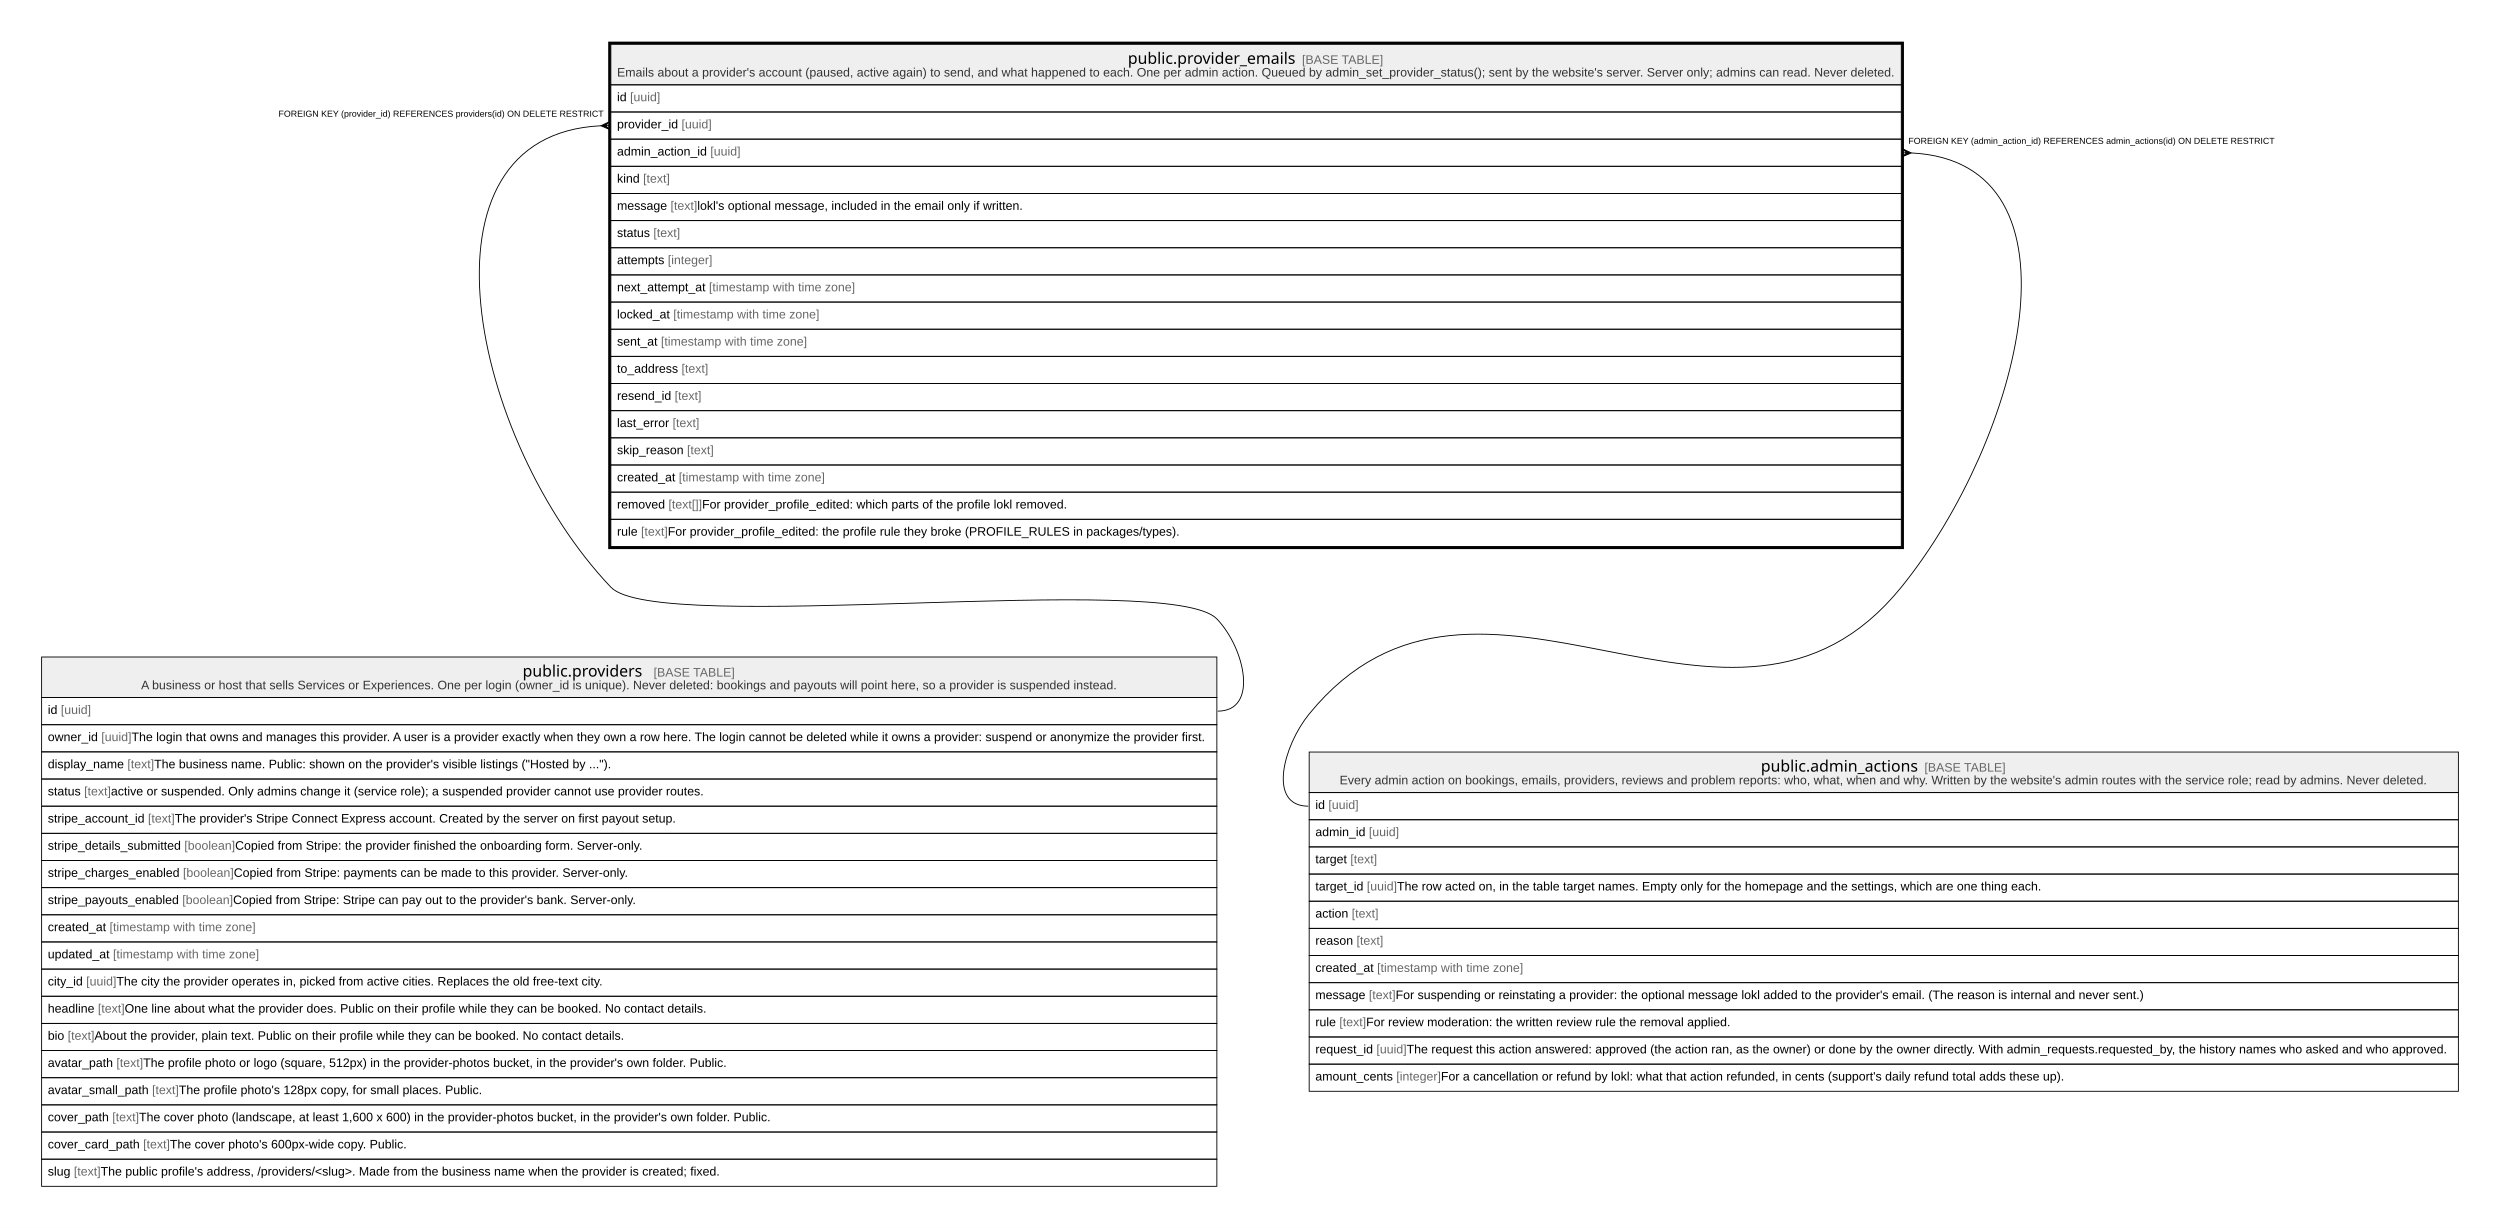
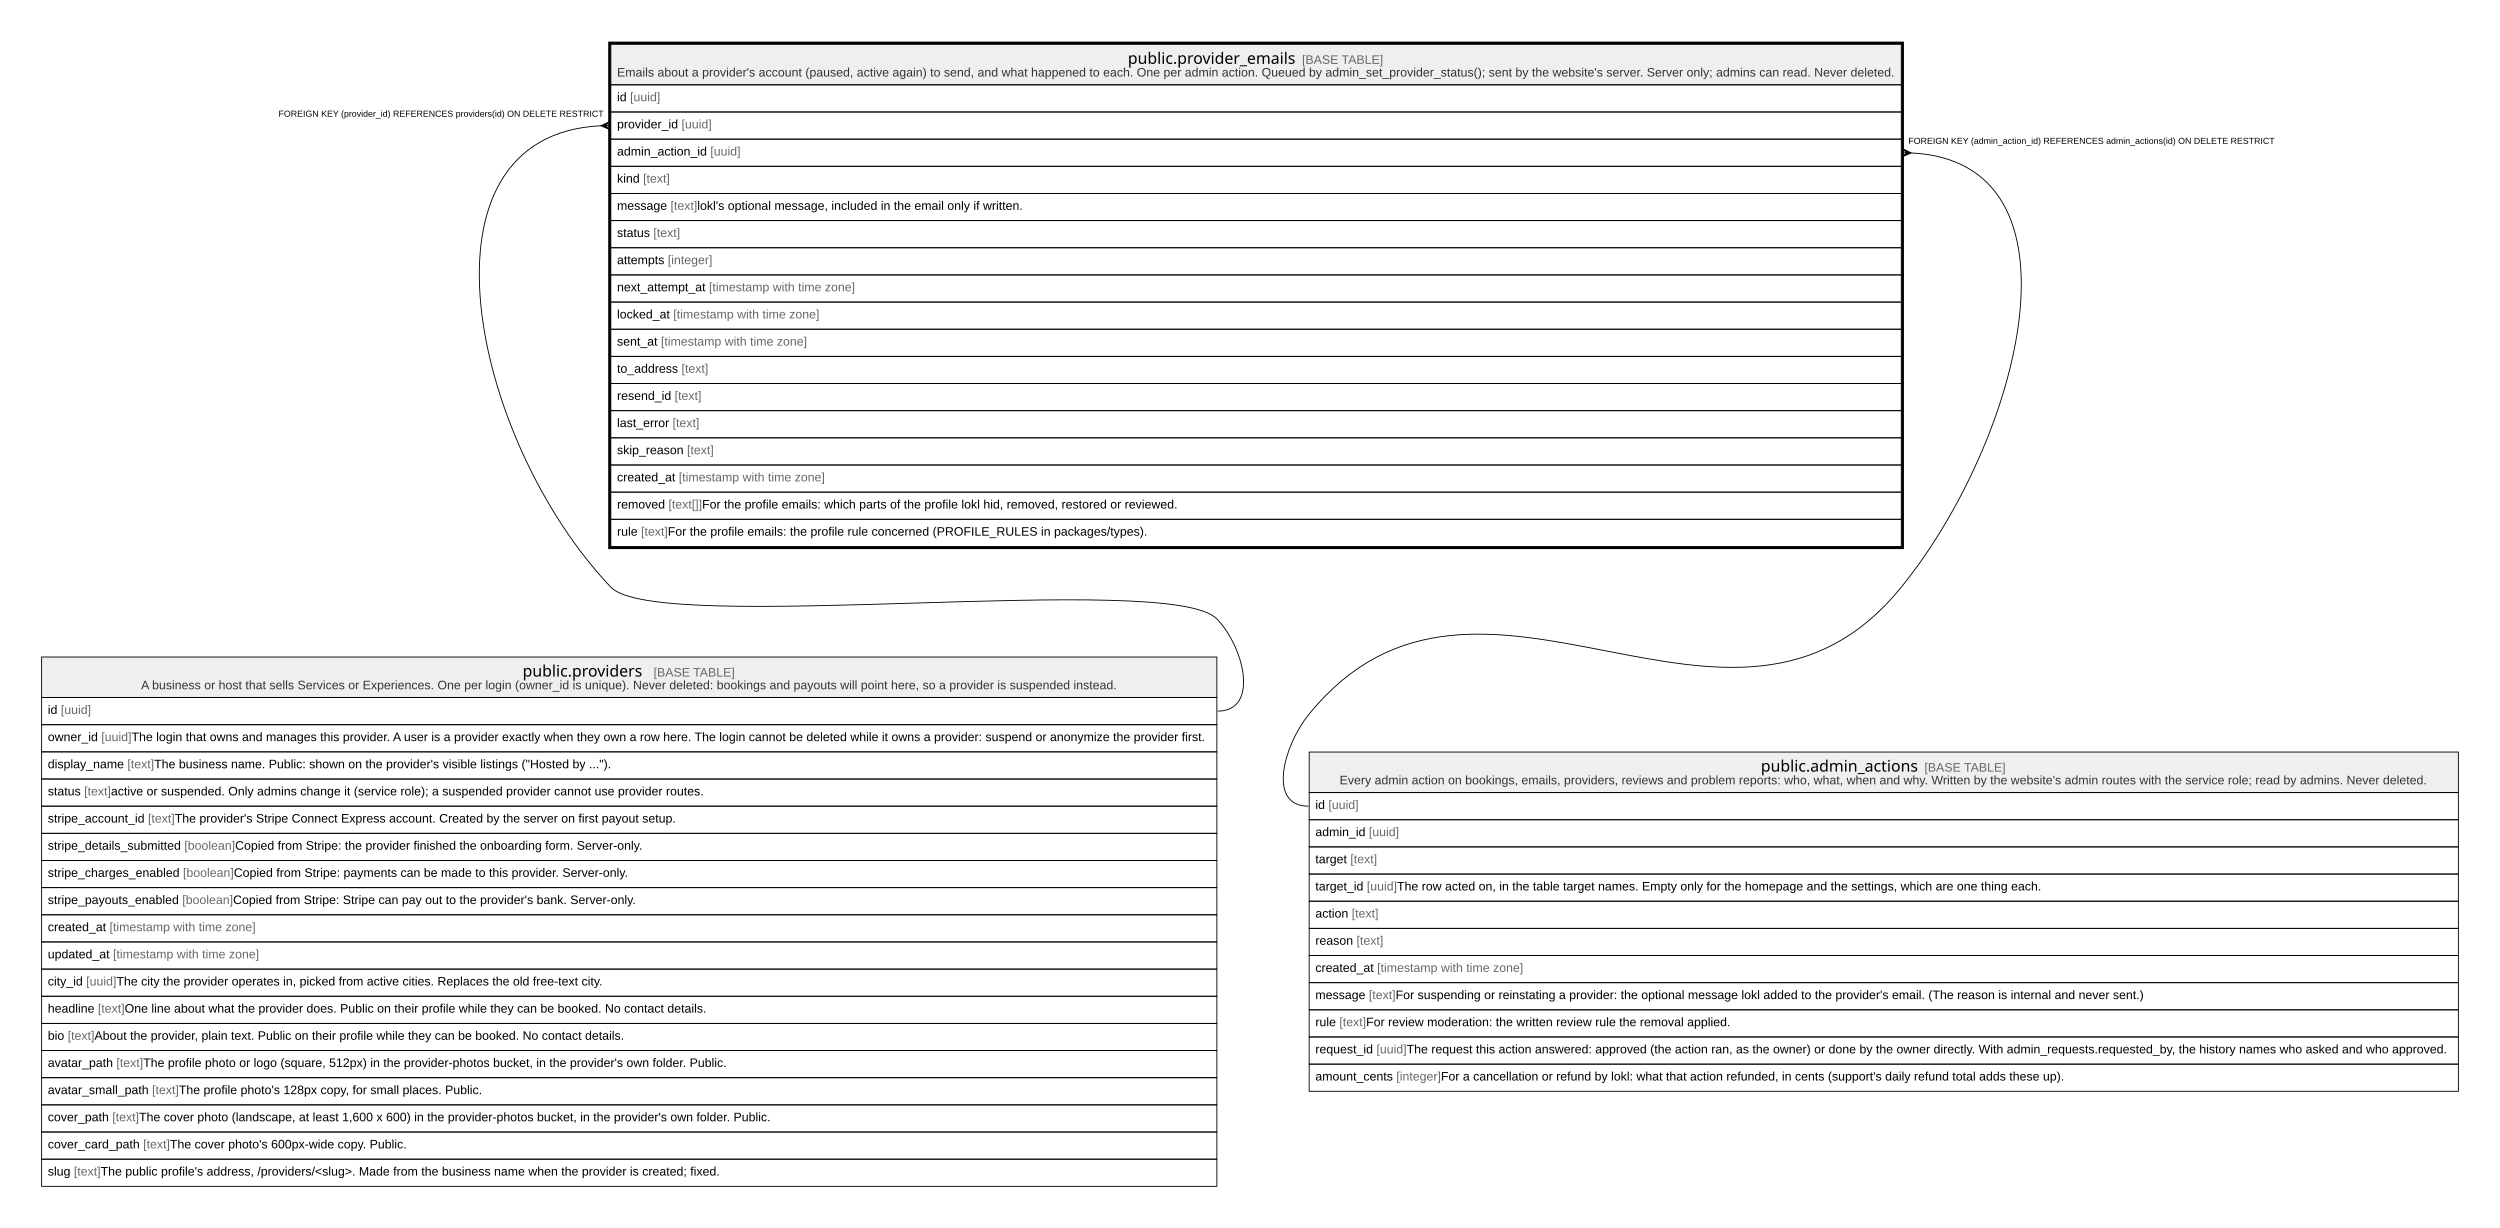
<svg xmlns="http://www.w3.org/2000/svg" width="2836pt" height="1393pt" viewBox="0.00 0.00 2835.69 1392.80">
  <g id="graph0" class="graph" transform="scale(1 1) rotate(0) translate(4 1388.8)">
    <polygon fill="white" stroke="none" points="-4,4 -4,-1388.8 2831.69,-1388.8 2831.69,4 -4,4" />
    <g id="node1" class="node">
      <polygon fill="#efefef" stroke="none" points="688.87,-1292.6 688.87,-1338.6 2152.59,-1338.6 2152.59,-1292.6 688.87,-1292.6" />
      <polygon fill="none" stroke="black" points="688.87,-1292.6 688.87,-1338.6 2152.59,-1338.6 2152.59,-1292.6 688.87,-1292.6" />
      <text text-anchor="start" x="1275.26" y="-1316.4" font-family="Arial Bold" font-size="18.00">public.provider_emails</text>
      <text text-anchor="start" x="1441.71" y="-1316.4" font-family="Arial" font-size="14.00">    </text>
      <text text-anchor="start" x="1472.83" y="-1316.4" font-family="Arial" font-size="14.00" fill="#666666">[BASE TABLE]</text>
      <text text-anchor="start" x="695.87" y="-1302" font-family="Arial" font-size="14.00" fill="#333333">Emails about a provider's account (paused, active again) to send, and what happened to each. One per admin action. Queued by admin_set_provider_status(); sent by the website's server. Server only; admins can read. Never deleted.</text>
      <polygon fill="none" stroke="black" points="688.87,-1261.8 688.87,-1292.6 2152.59,-1292.6 2152.59,-1261.8 688.87,-1261.8" />
      <text text-anchor="start" x="695.87" y="-1274" font-family="Arial" font-size="14.00">id </text>
      <text text-anchor="start" x="710.65" y="-1274" font-family="Arial" font-size="14.00" fill="#666666">[uuid]</text>
      <polygon fill="none" stroke="black" points="688.87,-1231 688.87,-1261.8 2152.59,-1261.8 2152.59,-1231 688.87,-1231" />
      <text text-anchor="start" x="695.87" y="-1243.2" font-family="Arial" font-size="14.00">provider_id </text>
      <text text-anchor="start" x="769.02" y="-1243.2" font-family="Arial" font-size="14.00" fill="#666666">[uuid]</text>
      <polygon fill="none" stroke="black" points="688.87,-1200.2 688.87,-1231 2152.59,-1231 2152.59,-1200.2 688.87,-1200.2" />
      <text text-anchor="start" x="695.87" y="-1212.4" font-family="Arial" font-size="14.00">admin_action_id </text>
      <text text-anchor="start" x="801.71" y="-1212.4" font-family="Arial" font-size="14.00" fill="#666666">[uuid]</text>
      <polygon fill="none" stroke="black" points="688.87,-1169.4 688.87,-1200.2 2152.59,-1200.2 2152.59,-1169.4 688.87,-1169.4" />
      <text text-anchor="start" x="695.87" y="-1181.6" font-family="Arial" font-size="14.00">kind </text>
      <text text-anchor="start" x="725.44" y="-1181.6" font-family="Arial" font-size="14.00" fill="#666666">[text]</text>
      <polygon fill="none" stroke="black" points="688.87,-1138.6 688.87,-1169.4 2152.59,-1169.4 2152.59,-1138.6 688.87,-1138.6" />
      <text text-anchor="start" x="695.87" y="-1150.8" font-family="Arial" font-size="14.00">message </text>
      <text text-anchor="start" x="756.56" y="-1150.8" font-family="Arial" font-size="14.00" fill="#666666">[text]</text>
      <text text-anchor="start" x="786.91" y="-1150.8" font-family="Arial" font-size="14.00"> lokl's optional message, included in the email only if written.</text>
      <polygon fill="none" stroke="black" points="688.87,-1107.8 688.87,-1138.6 2152.59,-1138.6 2152.59,-1107.8 688.87,-1107.8" />
      <text text-anchor="start" x="695.87" y="-1120" font-family="Arial" font-size="14.00">status </text>
      <text text-anchor="start" x="737.11" y="-1120" font-family="Arial" font-size="14.00" fill="#666666">[text]</text>
      <polygon fill="none" stroke="black" points="688.87,-1077 688.87,-1107.8 2152.59,-1107.8 2152.59,-1077 688.87,-1077" />
      <text text-anchor="start" x="695.87" y="-1089.2" font-family="Arial" font-size="14.00">attempts </text>
      <text text-anchor="start" x="753.44" y="-1089.2" font-family="Arial" font-size="14.00" fill="#666666">[integer]</text>
      <polygon fill="none" stroke="black" points="688.87,-1046.2 688.87,-1077 2152.59,-1077 2152.59,-1046.2 688.87,-1046.2" />
      <text text-anchor="start" x="695.87" y="-1058.4" font-family="Arial" font-size="14.00">next_attempt_at </text>
      <text text-anchor="start" x="800.15" y="-1058.4" font-family="Arial" font-size="14.00" fill="#666666">[timestamp with time zone]</text>
      <polygon fill="none" stroke="black" points="688.87,-1015.4 688.87,-1046.2 2152.59,-1046.2 2152.59,-1015.4 688.87,-1015.4" />
      <text text-anchor="start" x="695.87" y="-1027.6" font-family="Arial" font-size="14.00">locked_at </text>
      <text text-anchor="start" x="759.69" y="-1027.6" font-family="Arial" font-size="14.00" fill="#666666">[timestamp with time zone]</text>
      <polygon fill="none" stroke="black" points="688.87,-984.6 688.87,-1015.4 2152.59,-1015.4 2152.59,-984.6 688.87,-984.6" />
      <text text-anchor="start" x="695.87" y="-996.8" font-family="Arial" font-size="14.00">sent_at </text>
      <text text-anchor="start" x="745.68" y="-996.8" font-family="Arial" font-size="14.00" fill="#666666">[timestamp with time zone]</text>
      <polygon fill="none" stroke="black" points="688.87,-953.8 688.87,-984.6 2152.59,-984.6 2152.59,-953.8 688.87,-953.8" />
      <text text-anchor="start" x="695.87" y="-966" font-family="Arial" font-size="14.00">to_address </text>
      <text text-anchor="start" x="769.02" y="-966" font-family="Arial" font-size="14.00" fill="#666666">[text]</text>
      <polygon fill="none" stroke="black" points="688.87,-923 688.87,-953.8 2152.59,-953.8 2152.59,-923 688.87,-923" />
      <text text-anchor="start" x="695.87" y="-935.2" font-family="Arial" font-size="14.00">resend_id </text>
      <text text-anchor="start" x="761.24" y="-935.2" font-family="Arial" font-size="14.00" fill="#666666">[text]</text>
      <polygon fill="none" stroke="black" points="688.87,-892.2 688.87,-923 2152.59,-923 2152.59,-892.2 688.87,-892.2" />
      <text text-anchor="start" x="695.87" y="-904.4" font-family="Arial" font-size="14.00">last_error </text>
      <text text-anchor="start" x="758.89" y="-904.4" font-family="Arial" font-size="14.00" fill="#666666">[text]</text>
      <polygon fill="none" stroke="black" points="688.87,-861.4 688.87,-892.2 2152.59,-892.2 2152.59,-861.4 688.87,-861.4" />
      <text text-anchor="start" x="695.87" y="-873.6" font-family="Arial" font-size="14.00">skip_reason </text>
      <text text-anchor="start" x="775.24" y="-873.6" font-family="Arial" font-size="14.00" fill="#666666">[text]</text>
      <polygon fill="none" stroke="black" points="688.87,-830.6 688.87,-861.4 2152.59,-861.4 2152.59,-830.6 688.87,-830.6" />
      <text text-anchor="start" x="695.87" y="-842.8" font-family="Arial" font-size="14.00">created_at </text>
      <text text-anchor="start" x="765.91" y="-842.8" font-family="Arial" font-size="14.00" fill="#666666">[timestamp with time zone]</text>
      <polygon fill="none" stroke="black" points="688.87,-799.8 688.87,-830.6 2152.59,-830.6 2152.59,-799.8 688.87,-799.8" />
      <text text-anchor="start" x="695.87" y="-812" font-family="Arial" font-size="14.00">removed </text>
      <text text-anchor="start" x="754.22" y="-812" font-family="Arial" font-size="14.00" fill="#666666">[text[]]</text>
-       <text text-anchor="start" x="792.35" y="-812" font-family="Arial" font-size="14.00"> For provider_profile_edited: which parts of the profile lokl removed.</text>
+       <text text-anchor="start" x="792.35" y="-812" font-family="Arial" font-size="14.00"> For the profile emails: which parts of the profile lokl hid, removed, restored or reviewed.</text>
      <polygon fill="none" stroke="black" points="688.87,-769 688.87,-799.8 2152.59,-799.8 2152.59,-769 688.87,-769" />
      <text text-anchor="start" x="695.87" y="-781.2" font-family="Arial" font-size="14.00">rule </text>
      <text text-anchor="start" x="723.1" y="-781.2" font-family="Arial" font-size="14.00" fill="#666666">[text]</text>
-       <text text-anchor="start" x="753.44" y="-781.2" font-family="Arial" font-size="14.00"> For provider_profile_edited: the profile rule they broke (PROFILE_RULES in packages/types).</text>
+       <text text-anchor="start" x="753.44" y="-781.2" font-family="Arial" font-size="14.00"> For the profile emails: the profile rule concerned (PROFILE_RULES in packages/types).</text>
      <polygon fill="none" stroke="black" stroke-width="3" points="687.37,-767.5 687.37,-1340.1 2154.09,-1340.1 2154.09,-767.5 687.37,-767.5" />
    </g>
    <g id="node2" class="node">
      <polygon fill="#efefef" stroke="none" points="43.2,-597.6 43.2,-643.6 1376.26,-643.6 1376.26,-597.6 43.2,-597.6" />
      <polygon fill="none" stroke="black" points="43.2,-597.6 43.2,-643.6 1376.26,-643.6 1376.26,-597.6 43.2,-597.6" />
      <text text-anchor="start" x="588.75" y="-621.4" font-family="Arial Bold" font-size="18.00">public.providers</text>
      <text text-anchor="start" x="706.22" y="-621.4" font-family="Arial" font-size="14.00">    </text>
      <text text-anchor="start" x="737.34" y="-621.4" font-family="Arial" font-size="14.00" fill="#666666">[BASE TABLE]</text>
      <text text-anchor="start" x="156.03" y="-607" font-family="Arial" font-size="14.00" fill="#333333">A business or host that sells Services or Experiences. One per login (owner_id is unique). Never deleted: bookings and payouts will point here, so a provider is suspended instead.</text>
      <polygon fill="none" stroke="black" points="43.2,-566.8 43.2,-597.6 1376.26,-597.6 1376.26,-566.8 43.2,-566.8" />
      <text text-anchor="start" x="50.2" y="-579" font-family="Arial" font-size="14.00">id </text>
      <text text-anchor="start" x="64.99" y="-579" font-family="Arial" font-size="14.00" fill="#666666">[uuid]</text>
      <polygon fill="none" stroke="black" points="43.2,-536 43.2,-566.8 1376.26,-566.8 1376.26,-536 43.2,-536" />
      <text text-anchor="start" x="50.2" y="-548.2" font-family="Arial" font-size="14.00">owner_id </text>
      <text text-anchor="start" x="110.9" y="-548.2" font-family="Arial" font-size="14.00" fill="#666666">[uuid]</text>
      <text text-anchor="start" x="145.15" y="-548.2" font-family="Arial" font-size="14.00"> The login that owns and manages this provider. A user is a provider exactly when they own a row here. The login cannot be deleted while it owns a provider: suspend or anonymize the provider first.</text>
      <polygon fill="none" stroke="black" points="43.2,-505.2 43.2,-536 1376.26,-536 1376.26,-505.2 43.2,-505.2" />
      <text text-anchor="start" x="50.2" y="-517.4" font-family="Arial" font-size="14.00">display_name </text>
      <text text-anchor="start" x="140.48" y="-517.4" font-family="Arial" font-size="14.00" fill="#666666">[text]</text>
      <text text-anchor="start" x="170.82" y="-517.4" font-family="Arial" font-size="14.00"> The business name. Public: shown on the provider's visible listings ("Hosted by ...").</text>
      <polygon fill="none" stroke="black" points="43.2,-474.4 43.2,-505.2 1376.26,-505.2 1376.26,-474.4 43.2,-474.4" />
      <text text-anchor="start" x="50.2" y="-486.6" font-family="Arial" font-size="14.00">status </text>
      <text text-anchor="start" x="91.44" y="-486.6" font-family="Arial" font-size="14.00" fill="#666666">[text]</text>
      <text text-anchor="start" x="121.79" y="-486.6" font-family="Arial" font-size="14.00"> active or suspended. Only admins change it (service role); a suspended provider cannot use provider routes.</text>
      <polygon fill="none" stroke="black" points="43.2,-443.6 43.2,-474.4 1376.26,-474.4 1376.26,-443.6 43.2,-443.6" />
      <text text-anchor="start" x="50.2" y="-455.8" font-family="Arial" font-size="14.00">stripe_account_id </text>
      <text text-anchor="start" x="163.83" y="-455.8" font-family="Arial" font-size="14.00" fill="#666666">[text]</text>
      <text text-anchor="start" x="194.17" y="-455.8" font-family="Arial" font-size="14.00"> The provider's Stripe Connect Express account. Created by the server on first payout setup.</text>
      <polygon fill="none" stroke="black" points="43.2,-412.8 43.2,-443.6 1376.26,-443.6 1376.26,-412.8 43.2,-412.8" />
      <text text-anchor="start" x="50.2" y="-425" font-family="Arial" font-size="14.00">stripe_details_submitted </text>
      <text text-anchor="start" x="205.06" y="-425" font-family="Arial" font-size="14.00" fill="#666666">[boolean]</text>
      <text text-anchor="start" x="262.67" y="-425" font-family="Arial" font-size="14.00"> Copied from Stripe: the provider finished the onboarding form. Server-only.</text>
      <polygon fill="none" stroke="black" points="43.2,-382 43.2,-412.8 1376.26,-412.8 1376.26,-382 43.2,-382" />
      <text text-anchor="start" x="50.2" y="-394.2" font-family="Arial" font-size="14.00">stripe_charges_enabled </text>
      <text text-anchor="start" x="203.53" y="-394.2" font-family="Arial" font-size="14.00" fill="#666666">[boolean]</text>
      <text text-anchor="start" x="261.14" y="-394.2" font-family="Arial" font-size="14.00"> Copied from Stripe: payments can be made to this provider. Server-only.</text>
      <polygon fill="none" stroke="black" points="43.2,-351.2 43.2,-382 1376.26,-382 1376.26,-351.2 43.2,-351.2" />
      <text text-anchor="start" x="50.2" y="-363.4" font-family="Arial" font-size="14.00">stripe_payouts_enabled </text>
      <text text-anchor="start" x="202.76" y="-363.4" font-family="Arial" font-size="14.00" fill="#666666">[boolean]</text>
      <text text-anchor="start" x="260.36" y="-363.4" font-family="Arial" font-size="14.00"> Copied from Stripe: Stripe can pay out to the provider's bank. Server-only.</text>
      <polygon fill="none" stroke="black" points="43.2,-320.4 43.2,-351.2 1376.26,-351.2 1376.26,-320.4 43.2,-320.4" />
      <text text-anchor="start" x="50.2" y="-332.6" font-family="Arial" font-size="14.00">created_at </text>
      <text text-anchor="start" x="120.25" y="-332.6" font-family="Arial" font-size="14.00" fill="#666666">[timestamp with time zone]</text>
      <polygon fill="none" stroke="black" points="43.2,-289.6 43.2,-320.4 1376.26,-320.4 1376.26,-289.6 43.2,-289.6" />
      <text text-anchor="start" x="50.2" y="-301.8" font-family="Arial" font-size="14.00">updated_at </text>
      <text text-anchor="start" x="124.16" y="-301.8" font-family="Arial" font-size="14.00" fill="#666666">[timestamp with time zone]</text>
      <polygon fill="none" stroke="black" points="43.2,-258.8 43.2,-289.6 1376.26,-289.6 1376.26,-258.8 43.2,-258.8" />
      <text text-anchor="start" x="50.2" y="-271" font-family="Arial" font-size="14.00">city_id </text>
      <text text-anchor="start" x="93.77" y="-271" font-family="Arial" font-size="14.00" fill="#666666">[uuid]</text>
      <text text-anchor="start" x="128.02" y="-271" font-family="Arial" font-size="14.00"> The city the provider operates in, picked from active cities. Replaces the old free-text city.</text>
      <polygon fill="none" stroke="black" points="43.2,-228 43.2,-258.8 1376.26,-258.8 1376.26,-228 43.2,-228" />
      <text text-anchor="start" x="50.2" y="-240.2" font-family="Arial" font-size="14.00">headline </text>
      <text text-anchor="start" x="107.03" y="-240.2" font-family="Arial" font-size="14.00" fill="#666666">[text]</text>
      <text text-anchor="start" x="137.37" y="-240.2" font-family="Arial" font-size="14.00"> One line about what the provider does. Public on their profile while they can be booked. No contact details.</text>
      <polygon fill="none" stroke="black" points="43.2,-197.2 43.2,-228 1376.26,-228 1376.26,-197.2 43.2,-197.2" />
      <text text-anchor="start" x="50.2" y="-209.4" font-family="Arial" font-size="14.00">bio </text>
      <text text-anchor="start" x="72.77" y="-209.4" font-family="Arial" font-size="14.00" fill="#666666">[text]</text>
      <text text-anchor="start" x="103.12" y="-209.4" font-family="Arial" font-size="14.00"> About the provider, plain text. Public on their profile while they can be booked. No contact details.</text>
      <polygon fill="none" stroke="black" points="43.2,-166.4 43.2,-197.2 1376.26,-197.2 1376.26,-166.4 43.2,-166.4" />
      <text text-anchor="start" x="50.2" y="-178.6" font-family="Arial" font-size="14.00">avatar_path </text>
      <text text-anchor="start" x="128.03" y="-178.6" font-family="Arial" font-size="14.00" fill="#666666">[text]</text>
      <text text-anchor="start" x="158.38" y="-178.6" font-family="Arial" font-size="14.00"> The profile photo or logo (square, 512px) in the provider-photos bucket, in the provider's own folder. Public.</text>
      <polygon fill="none" stroke="black" points="43.2,-135.6 43.2,-166.4 1376.26,-166.4 1376.26,-135.6 43.2,-135.6" />
      <text text-anchor="start" x="50.2" y="-147.8" font-family="Arial" font-size="14.00">avatar_small_path </text>
      <text text-anchor="start" x="168.49" y="-147.8" font-family="Arial" font-size="14.00" fill="#666666">[text]</text>
      <text text-anchor="start" x="198.83" y="-147.8" font-family="Arial" font-size="14.00"> The profile photo's 128px copy, for small places. Public.</text>
      <polygon fill="none" stroke="black" points="43.2,-104.8 43.2,-135.6 1376.26,-135.6 1376.26,-104.8 43.2,-104.8" />
      <text text-anchor="start" x="50.2" y="-117" font-family="Arial" font-size="14.00">cover_path </text>
      <text text-anchor="start" x="123.36" y="-117" font-family="Arial" font-size="14.00" fill="#666666">[text]</text>
      <text text-anchor="start" x="153.7" y="-117" font-family="Arial" font-size="14.00"> The cover photo (landscape, at least 1,600 x 600) in the provider-photos bucket, in the provider's own folder. Public.</text>
      <polygon fill="none" stroke="black" points="43.2,-74 43.2,-104.8 1376.26,-104.8 1376.26,-74 43.2,-74" />
      <text text-anchor="start" x="50.2" y="-86.2" font-family="Arial" font-size="14.00">cover_card_path </text>
      <text text-anchor="start" x="158.38" y="-86.2" font-family="Arial" font-size="14.00" fill="#666666">[text]</text>
      <text text-anchor="start" x="188.72" y="-86.2" font-family="Arial" font-size="14.00"> The cover photo's 600px-wide copy. Public.</text>
      <polygon fill="none" stroke="black" points="43.2,-43.2 43.2,-74 1376.26,-74 1376.26,-43.2 43.2,-43.2" />
      <text text-anchor="start" x="50.2" y="-55.4" font-family="Arial" font-size="14.00">slug </text>
      <text text-anchor="start" x="79.77" y="-55.4" font-family="Arial" font-size="14.00" fill="#666666">[text]</text>
      <text text-anchor="start" x="110.12" y="-55.4" font-family="Arial" font-size="14.00"> The public profile's address, /providers/&lt;slug&gt;. Made from the business name when the provider is created; fixed.</text>
    </g>
    <g id="edge1" class="edge">
      <path fill="none" stroke="black" d="M677.51,-1246.16C457.39,-1235.7 530.94,-888.89 688.87,-722.8 741.57,-667.37 1323.34,-742.02 1376.26,-686.8 1408.42,-653.23 1423.75,-582.2 1377.26,-582.2" />
      <polygon fill="black" stroke="black" points="677.53,-1246.16 687.43,-1250.89 682.87,-1246.28 687.2,-1246.38 687.2,-1246.38 687.2,-1246.38 682.87,-1246.28 687.64,-1241.89 677.53,-1246.16" />
      <text text-anchor="start" x="311.9" y="-1256.4" font-family="Arial" font-size="10.00">FOREIGN KEY (provider_id) REFERENCES providers(id) ON DELETE RESTRICT</text>
    </g>
    <g id="node3" class="node">
      <polygon fill="#efefef" stroke="none" points="1480.97,-489.8 1480.97,-535.8 2784.49,-535.8 2784.49,-489.8 1480.97,-489.8" />
      <polygon fill="none" stroke="black" points="1480.97,-489.8 1480.97,-535.8 2784.49,-535.8 2784.49,-489.8 1480.97,-489.8" />
      <text text-anchor="start" x="1993.25" y="-513.6" font-family="Arial Bold" font-size="18.00">public.admin_actions</text>
      <text text-anchor="start" x="2147.72" y="-513.6" font-family="Arial" font-size="14.00">    </text>
      <text text-anchor="start" x="2178.83" y="-513.6" font-family="Arial" font-size="14.00" fill="#666666">[BASE TABLE]</text>
      <text text-anchor="start" x="1515.49" y="-499.2" font-family="Arial" font-size="14.00" fill="#333333">Every admin action on bookings, emails, providers, reviews and problem reports: who, what, when and why. Written by the website's admin routes with the service role; read by admins. Never deleted.</text>
      <polygon fill="none" stroke="black" points="1480.97,-459 1480.97,-489.8 2784.49,-489.8 2784.49,-459 1480.97,-459" />
      <text text-anchor="start" x="1487.97" y="-471.2" font-family="Arial" font-size="14.00">id </text>
      <text text-anchor="start" x="1502.76" y="-471.2" font-family="Arial" font-size="14.00" fill="#666666">[uuid]</text>
      <polygon fill="none" stroke="black" points="1480.97,-428.2 1480.97,-459 2784.49,-459 2784.49,-428.2 1480.97,-428.2" />
      <text text-anchor="start" x="1487.97" y="-440.4" font-family="Arial" font-size="14.00">admin_id </text>
      <text text-anchor="start" x="1548.67" y="-440.4" font-family="Arial" font-size="14.00" fill="#666666">[uuid]</text>
      <polygon fill="none" stroke="black" points="1480.97,-397.4 1480.97,-428.2 2784.49,-428.2 2784.49,-397.4 1480.97,-397.4" />
      <text text-anchor="start" x="1487.97" y="-409.6" font-family="Arial" font-size="14.00">target </text>
      <text text-anchor="start" x="1527.66" y="-409.6" font-family="Arial" font-size="14.00" fill="#666666">[text]</text>
      <polygon fill="none" stroke="black" points="1480.97,-366.6 1480.97,-397.4 2784.49,-397.4 2784.49,-366.6 1480.97,-366.6" />
      <text text-anchor="start" x="1487.97" y="-378.8" font-family="Arial" font-size="14.00">target_id </text>
      <text text-anchor="start" x="1546.34" y="-378.8" font-family="Arial" font-size="14.00" fill="#666666">[uuid]</text>
      <text text-anchor="start" x="1580.59" y="-378.8" font-family="Arial" font-size="14.00"> The row acted on, in the table target names. Empty only for the homepage and the settings, which are one thing each.</text>
      <polygon fill="none" stroke="black" points="1480.97,-335.8 1480.97,-366.6 2784.49,-366.6 2784.49,-335.8 1480.97,-335.8" />
      <text text-anchor="start" x="1487.97" y="-348" font-family="Arial" font-size="14.00">action </text>
      <text text-anchor="start" x="1529.22" y="-348" font-family="Arial" font-size="14.00" fill="#666666">[text]</text>
      <polygon fill="none" stroke="black" points="1480.97,-305 1480.97,-335.8 2784.49,-335.8 2784.49,-305 1480.97,-305" />
      <text text-anchor="start" x="1487.97" y="-317.2" font-family="Arial" font-size="14.00">reason </text>
      <text text-anchor="start" x="1534.67" y="-317.2" font-family="Arial" font-size="14.00" fill="#666666">[text]</text>
      <polygon fill="none" stroke="black" points="1480.97,-274.2 1480.97,-305 2784.49,-305 2784.49,-274.2 1480.97,-274.2" />
      <text text-anchor="start" x="1487.97" y="-286.4" font-family="Arial" font-size="14.00">created_at </text>
      <text text-anchor="start" x="1558.02" y="-286.4" font-family="Arial" font-size="14.00" fill="#666666">[timestamp with time zone]</text>
      <polygon fill="none" stroke="black" points="1480.97,-243.4 1480.97,-274.2 2784.49,-274.2 2784.49,-243.4 1480.97,-243.4" />
      <text text-anchor="start" x="1487.97" y="-255.6" font-family="Arial" font-size="14.00">message </text>
      <text text-anchor="start" x="1548.67" y="-255.6" font-family="Arial" font-size="14.00" fill="#666666">[text]</text>
      <text text-anchor="start" x="1579.01" y="-255.6" font-family="Arial" font-size="14.00"> For suspending or reinstating a provider: the optional message lokl added to the provider's email. (The reason is internal and never sent.)</text>
      <polygon fill="none" stroke="black" points="1480.97,-212.6 1480.97,-243.4 2784.49,-243.4 2784.49,-212.6 1480.97,-212.6" />
      <text text-anchor="start" x="1487.97" y="-224.8" font-family="Arial" font-size="14.00">rule </text>
      <text text-anchor="start" x="1515.2" y="-224.8" font-family="Arial" font-size="14.00" fill="#666666">[text]</text>
      <text text-anchor="start" x="1545.55" y="-224.8" font-family="Arial" font-size="14.00"> For review moderation: the written review rule the removal applied.</text>
      <polygon fill="none" stroke="black" points="1480.97,-181.8 1480.97,-212.6 2784.49,-212.6 2784.49,-181.8 1480.97,-181.8" />
      <text text-anchor="start" x="1487.97" y="-194" font-family="Arial" font-size="14.00">request_id </text>
      <text text-anchor="start" x="1557.24" y="-194" font-family="Arial" font-size="14.00" fill="#666666">[uuid]</text>
      <text text-anchor="start" x="1591.49" y="-194" font-family="Arial" font-size="14.00"> The request this action answered: approved (the action ran, as the owner) or done by the owner directly. With admin_requests.requested_by, the history names who asked and who approved.</text>
      <polygon fill="none" stroke="black" points="1480.97,-151 1480.97,-181.8 2784.49,-181.8 2784.49,-151 1480.97,-151" />
      <text text-anchor="start" x="1487.97" y="-163.2" font-family="Arial" font-size="14.00">amount_cents </text>
      <text text-anchor="start" x="1579.8" y="-163.2" font-family="Arial" font-size="14.00" fill="#666666">[integer]</text>
      <text text-anchor="start" x="1630.39" y="-163.2" font-family="Arial" font-size="14.00"> For a cancellation or refund by lokl: what that action refunded, in cents (support's daily refund total adds these up).</text>
    </g>
    <g id="edge2" class="edge">
      <path fill="none" stroke="black" d="M2163.94,-1215.35C2369.95,-1205.24 2288.25,-890.23 2152.59,-722.8 1960.42,-485.62 1674.03,-815.46 1480.97,-579 1451.57,-542.99 1433.48,-474.4 1479.97,-474.4" />
      <polygon fill="black" stroke="black" points="2163.92,-1215.35 2153.82,-1211.09 2158.59,-1215.48 2154.26,-1215.58 2154.26,-1215.58 2154.26,-1215.58 2158.59,-1215.48 2154.03,-1220.09 2163.92,-1215.35" />
      <text text-anchor="start" x="2160.59" y="-1225.6" font-family="Arial" font-size="10.00">FOREIGN KEY (admin_action_id) REFERENCES admin_actions(id) ON DELETE RESTRICT</text>
    </g>
  </g>
</svg>
